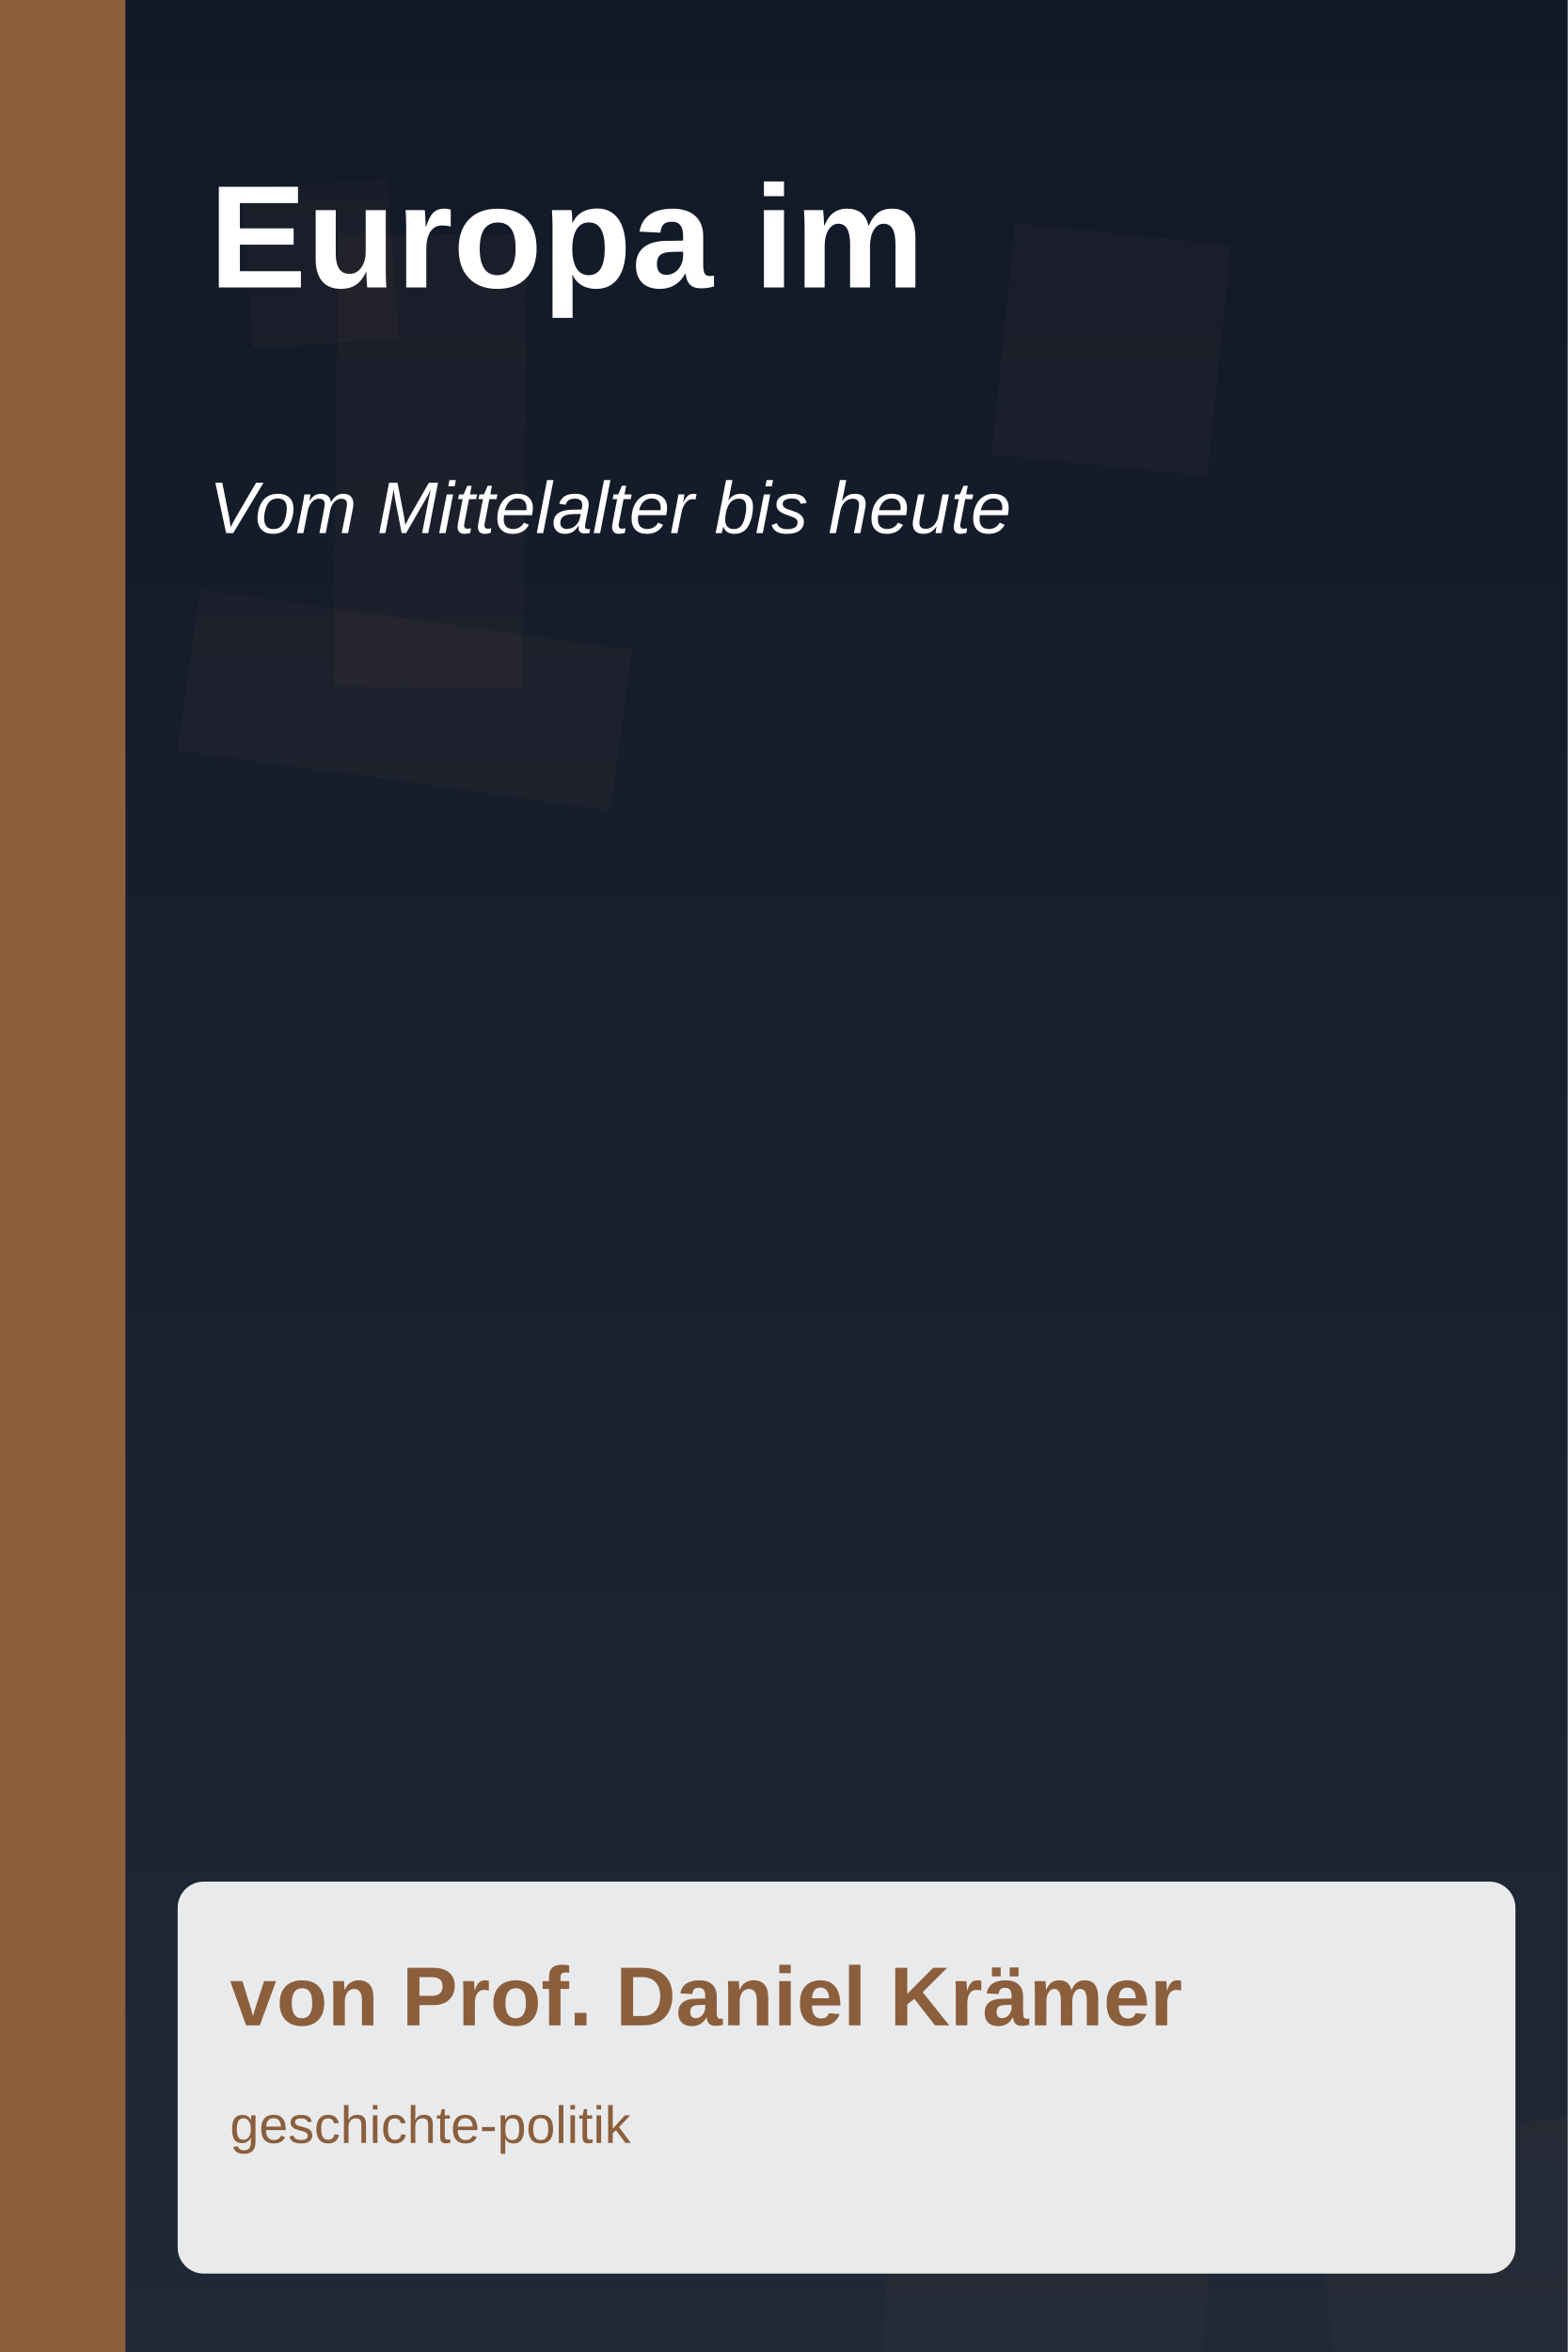
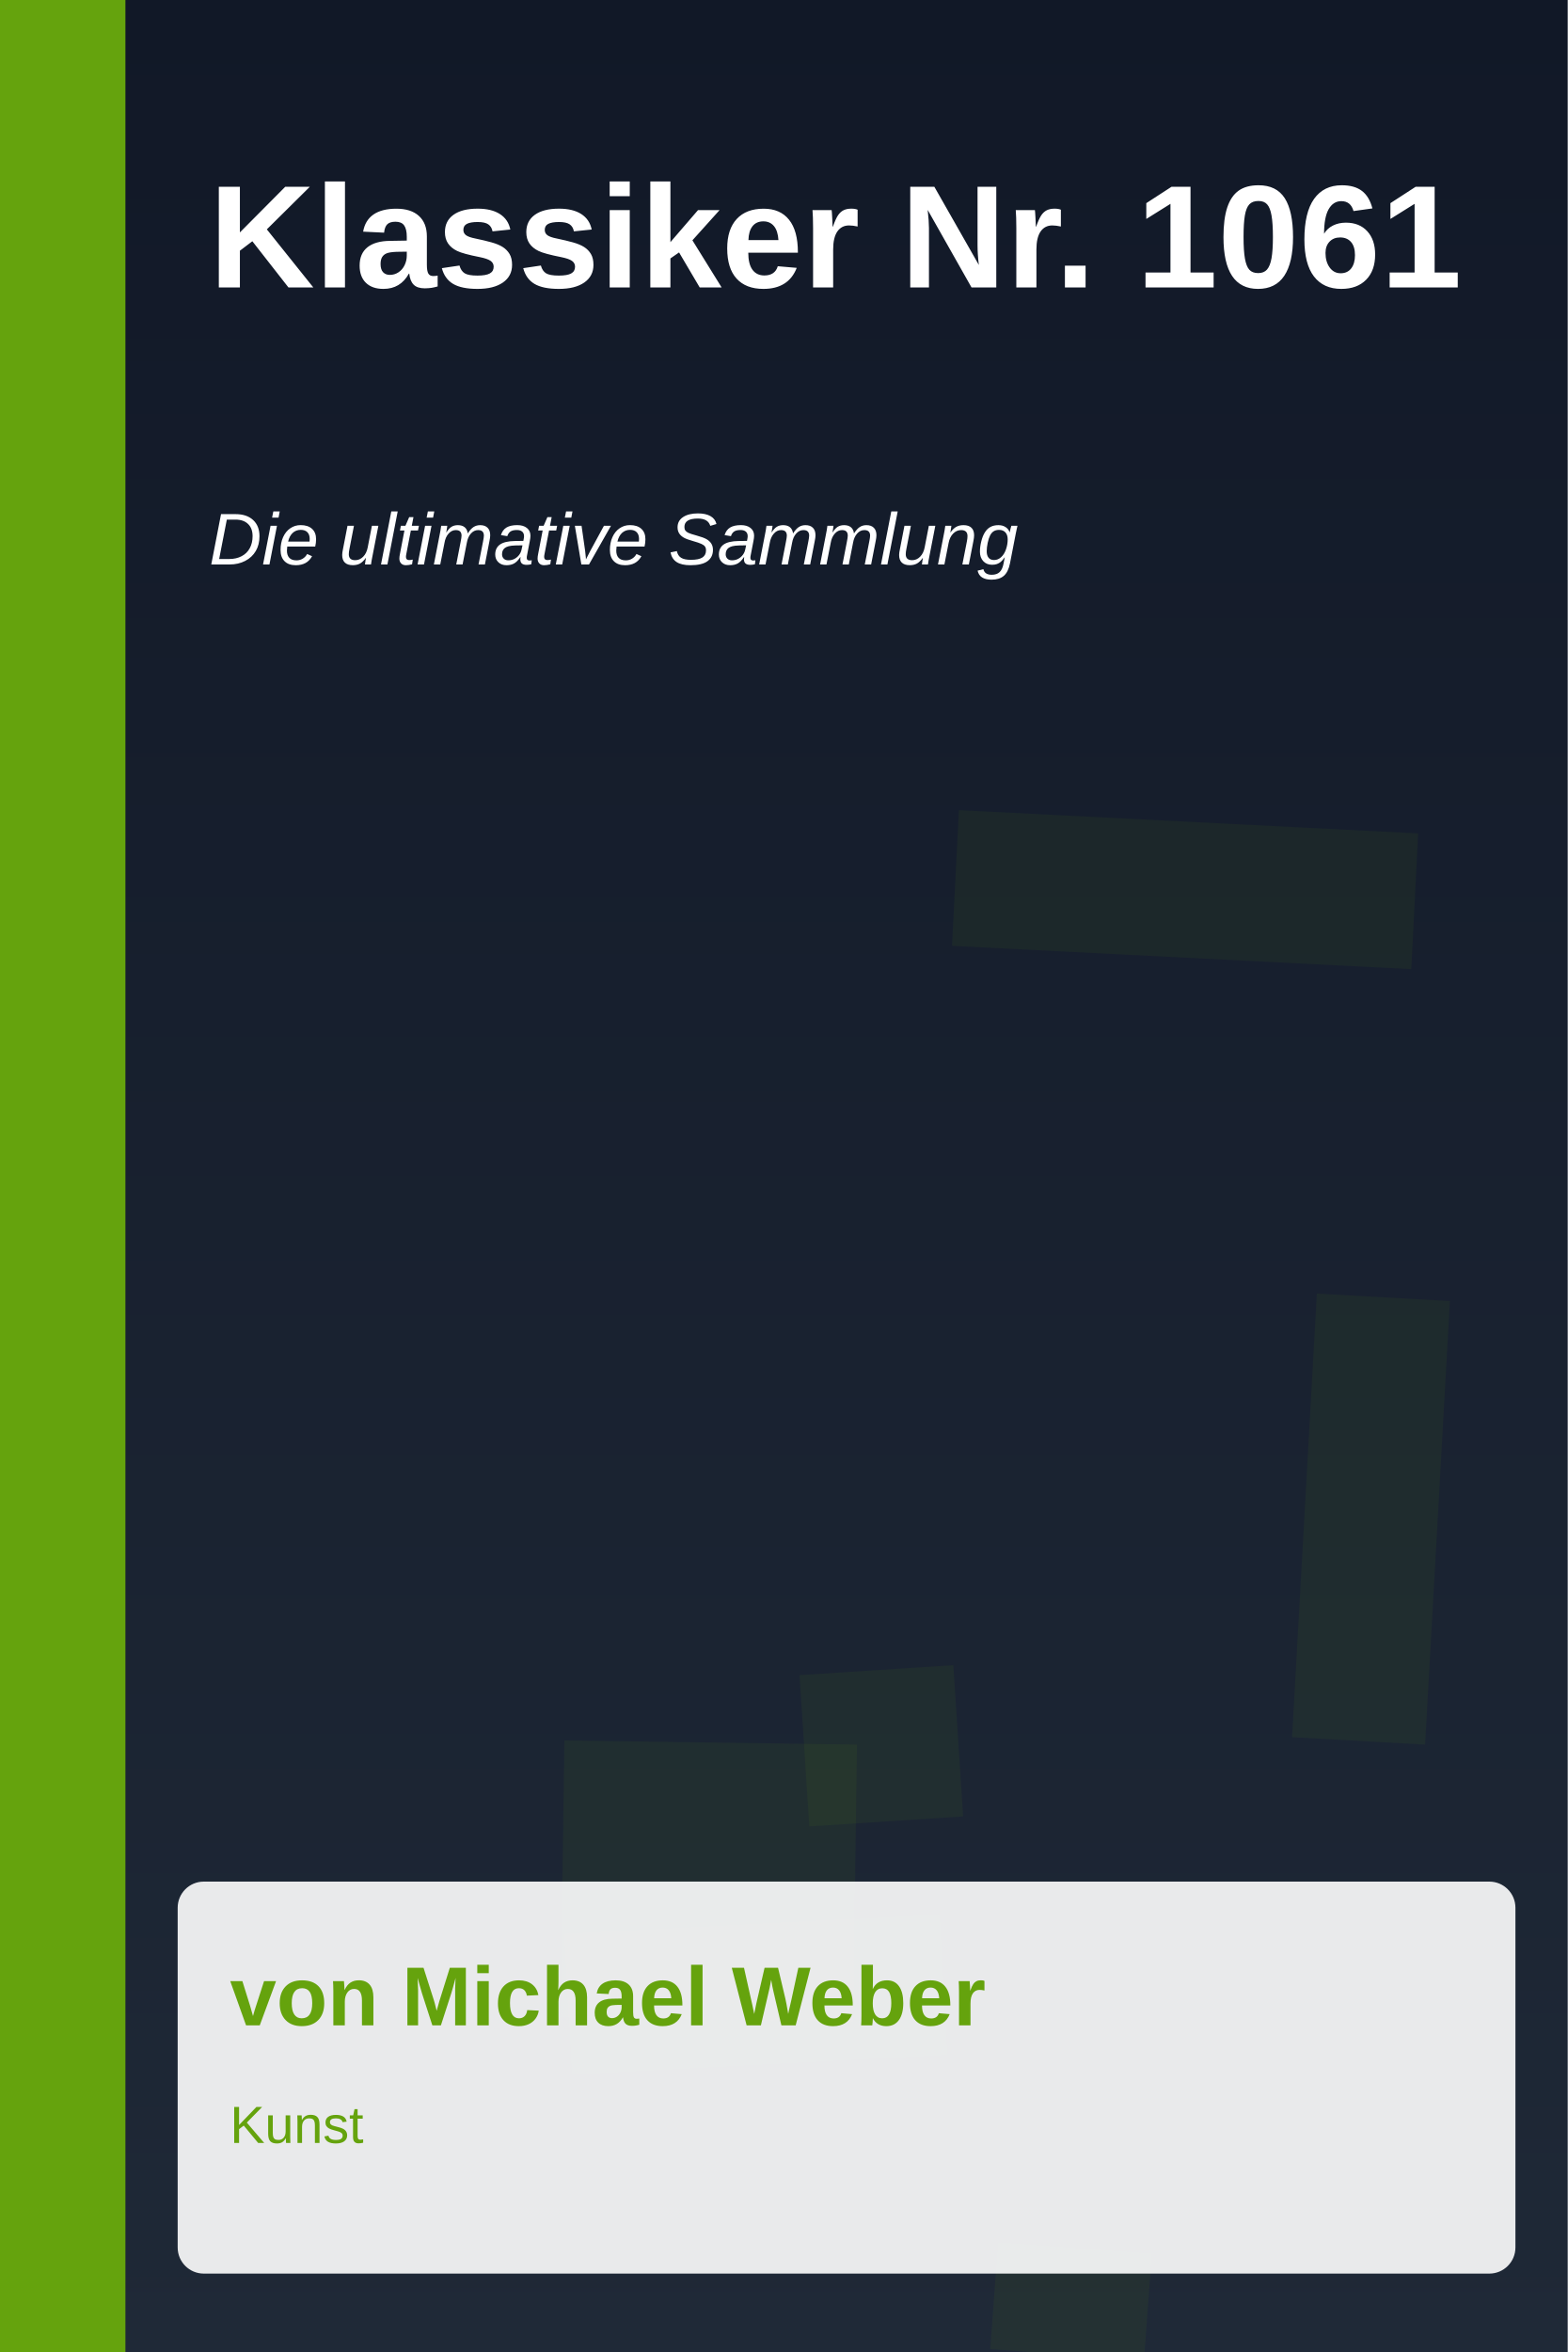
<svg xmlns="http://www.w3.org/2000/svg" width="600" height="900">
  <defs>
    <linearGradient id="bg" x1="0" y="0" x2="0" y2="1">
      <stop offset="0%" stop-color="#111827" />
      <stop offset="100%" stop-color="#1F2937" />
    </linearGradient>
  </defs>
  <rect width="600" height="900" fill="url(#bg)" />
-   <rect x="92.4" y="72.5" width="56.0" height="61.1" fill="#8B5E3C" fill-opacity="0.07" transform="rotate(-4.1 92.4 72.5)" />
-   <rect x="129.5" y="89.2" width="72.3" height="173.5" fill="#8B5E3C" fill-opacity="0.07" transform="rotate(0.6 129.5 89.2)" />
-   <rect x="502.5" y="819.8" width="108.3" height="163.4" fill="#8B5E3C" fill-opacity="0.07" transform="rotate(-5.5 502.5 819.8)" />
-   <rect x="388.5" y="85.4" width="83.0" height="88.8" fill="#8B5E3C" fill-opacity="0.07" transform="rotate(5.8 388.5 85.4)" />
-   <rect x="340.8" y="854.7" width="122.6" height="129.7" fill="#8B5E3C" fill-opacity="0.07" transform="rotate(4.2 340.8 854.7)" />
-   <rect x="76.5" y="225.7" width="167.1" height="61.9" fill="#8B5E3C" fill-opacity="0.07" transform="rotate(7.9 76.5 225.7)" />
-   <rect x="0" y="0" width="48" height="900" fill="#8B5E3C" />
+   <rect x="216" y="666" width="112" height="106" fill="#65A30D" fill-opacity="0.07" transform="rotate(0.8 216 666)" />
+   <rect x="382" y="858" width="59" height="41" fill="#65A30D" fill-opacity="0.07" transform="rotate(4.2 382 858)" />
+   <rect x="306" y="641" width="59" height="58" fill="#65A30D" fill-opacity="0.07" transform="rotate(-3.7 306 641)" />
+   <rect x="367" y="310" width="176" height="52" fill="#65A30D" fill-opacity="0.07" transform="rotate(2.9 367 310)" />
+   <rect x="216" y="740" width="144" height="54" fill="#65A30D" fill-opacity="0.07" transform="rotate(-3 216 740)" />
+   <rect x="504" y="495" width="51" height="170" fill="#65A30D" fill-opacity="0.07" transform="rotate(3.2 504 495)" />
+   <rect x="0" y="0" width="48" height="900" fill="#65A30D" />
  <g font-family="Arial, sans-serif" fill="white">
-     <text x="80" y="110" font-size="56" font-weight="700">Europa im</text>
-     <text x="80" y="204" font-size="28" font-style="italic">Vom Mittelalter bis heute</text>
+     <text x="80" y="110" font-size="56" font-weight="700">Klassiker Nr. 1061</text>
+     <text x="80" y="216" font-size="28" font-style="italic">Die ultimative Sammlung</text>
  </g>
  <rect x="68" y="720" width="512" height="150" rx="10" fill="rgba(255,255,255,0.9)" />
-   <text x="88" y="775" font-size="32" font-weight="700" fill="#8B5E3C" font-family="Arial, sans-serif">von Prof. Daniel Krämer</text>
-   <text x="88" y="820" font-size="20" fill="#8B5E3C" font-family="Arial, sans-serif">geschichte-politik</text>
+   <text x="88" y="775" font-size="32" font-weight="700" fill="#65A30D" font-family="Arial, sans-serif">von Michael Weber</text>
+   <text x="88" y="820" font-size="20" fill="#65A30D" font-family="Arial, sans-serif">Kunst</text>
</svg>
